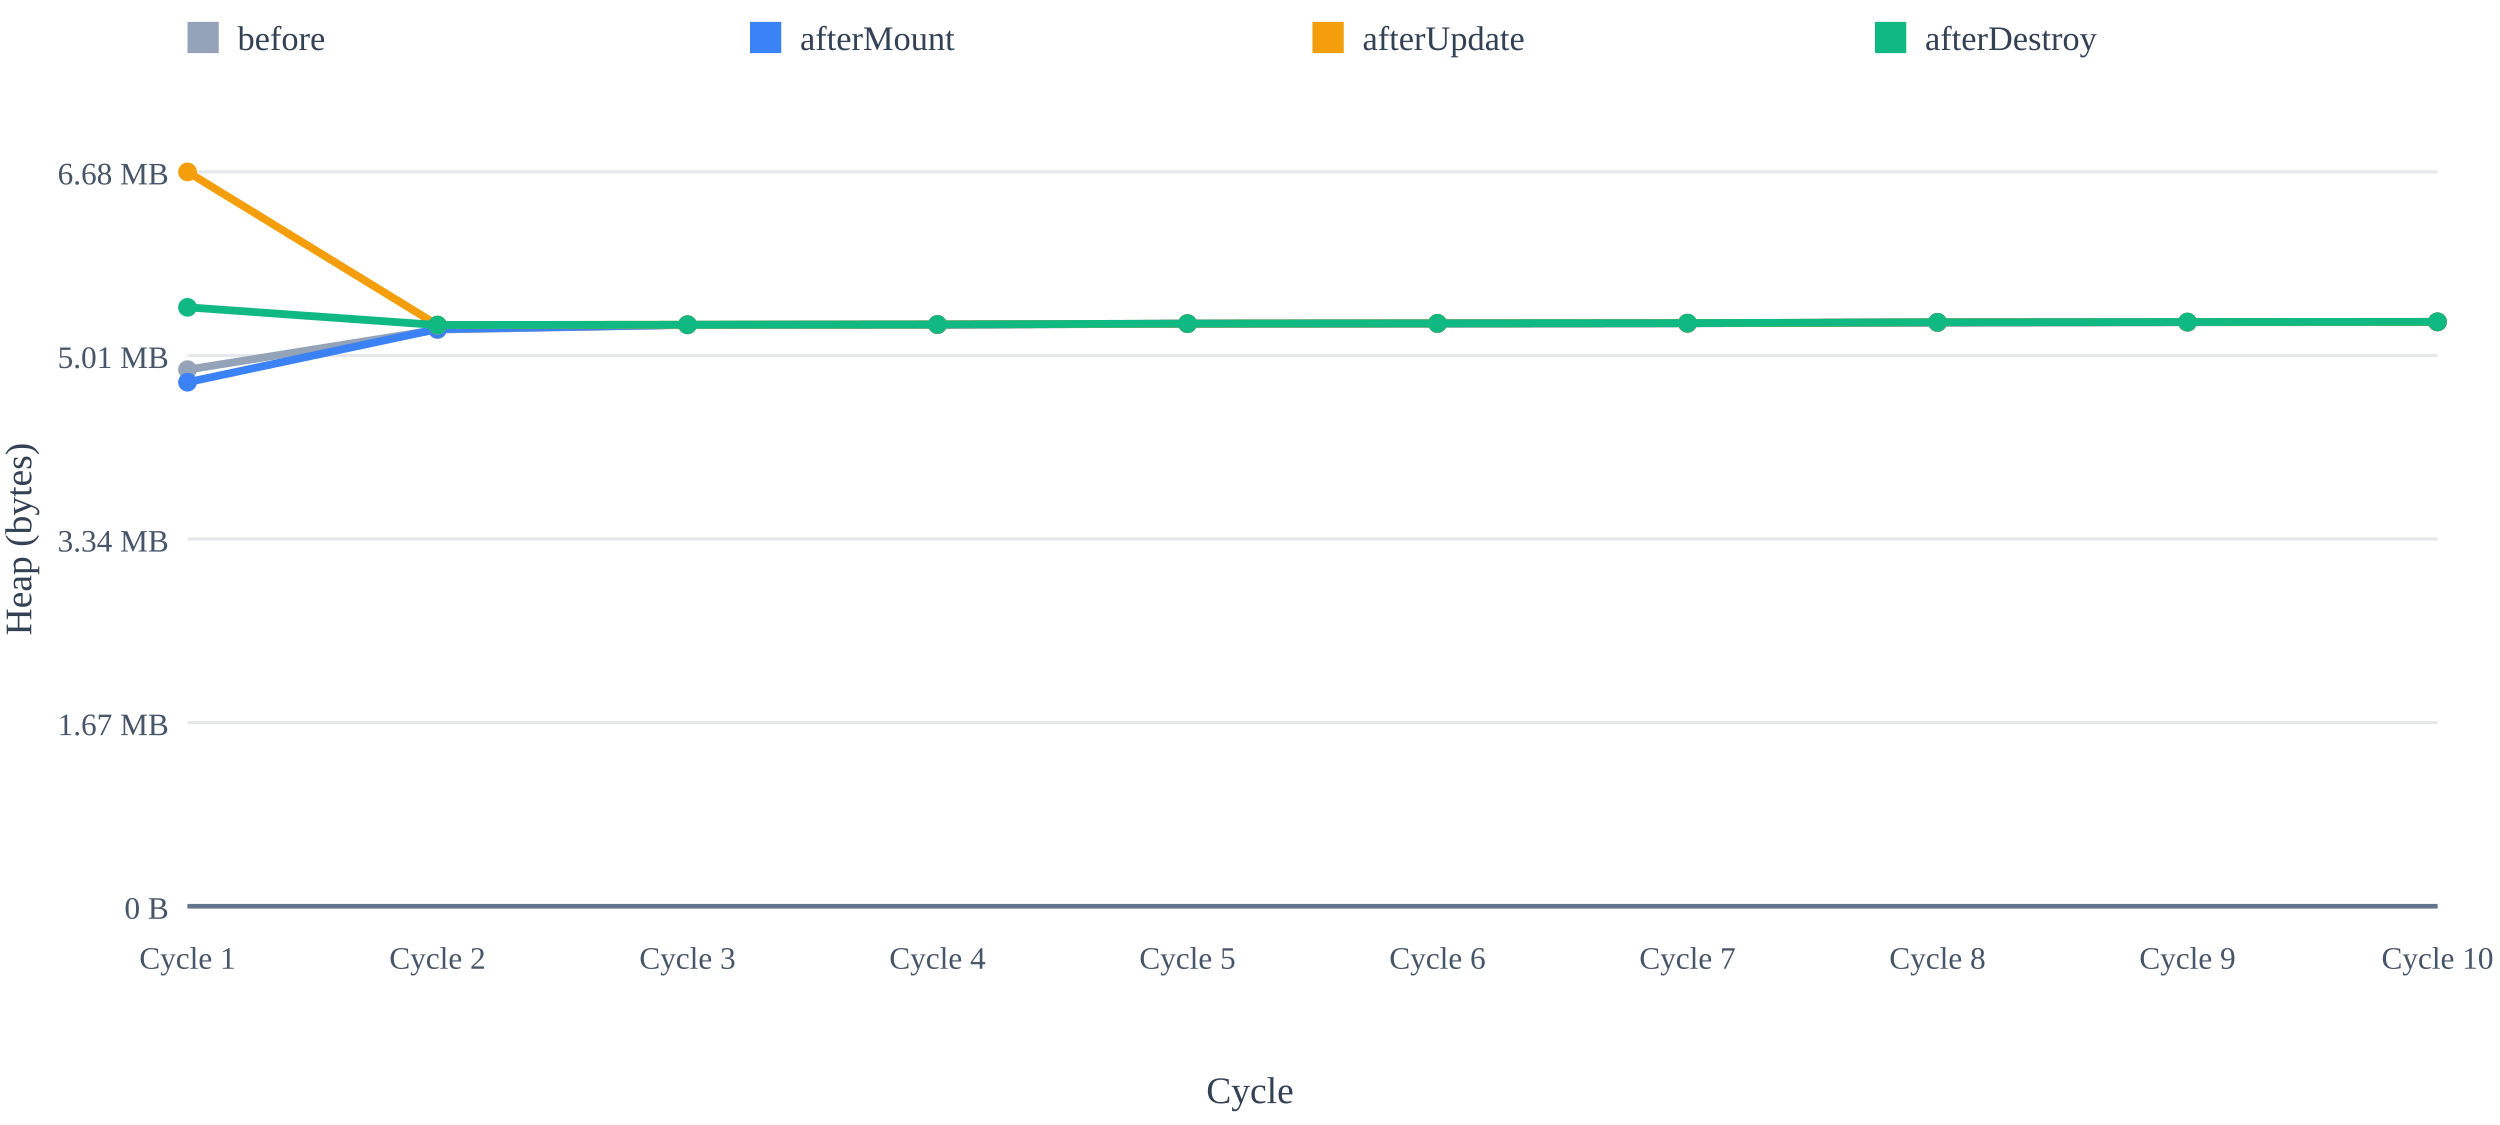
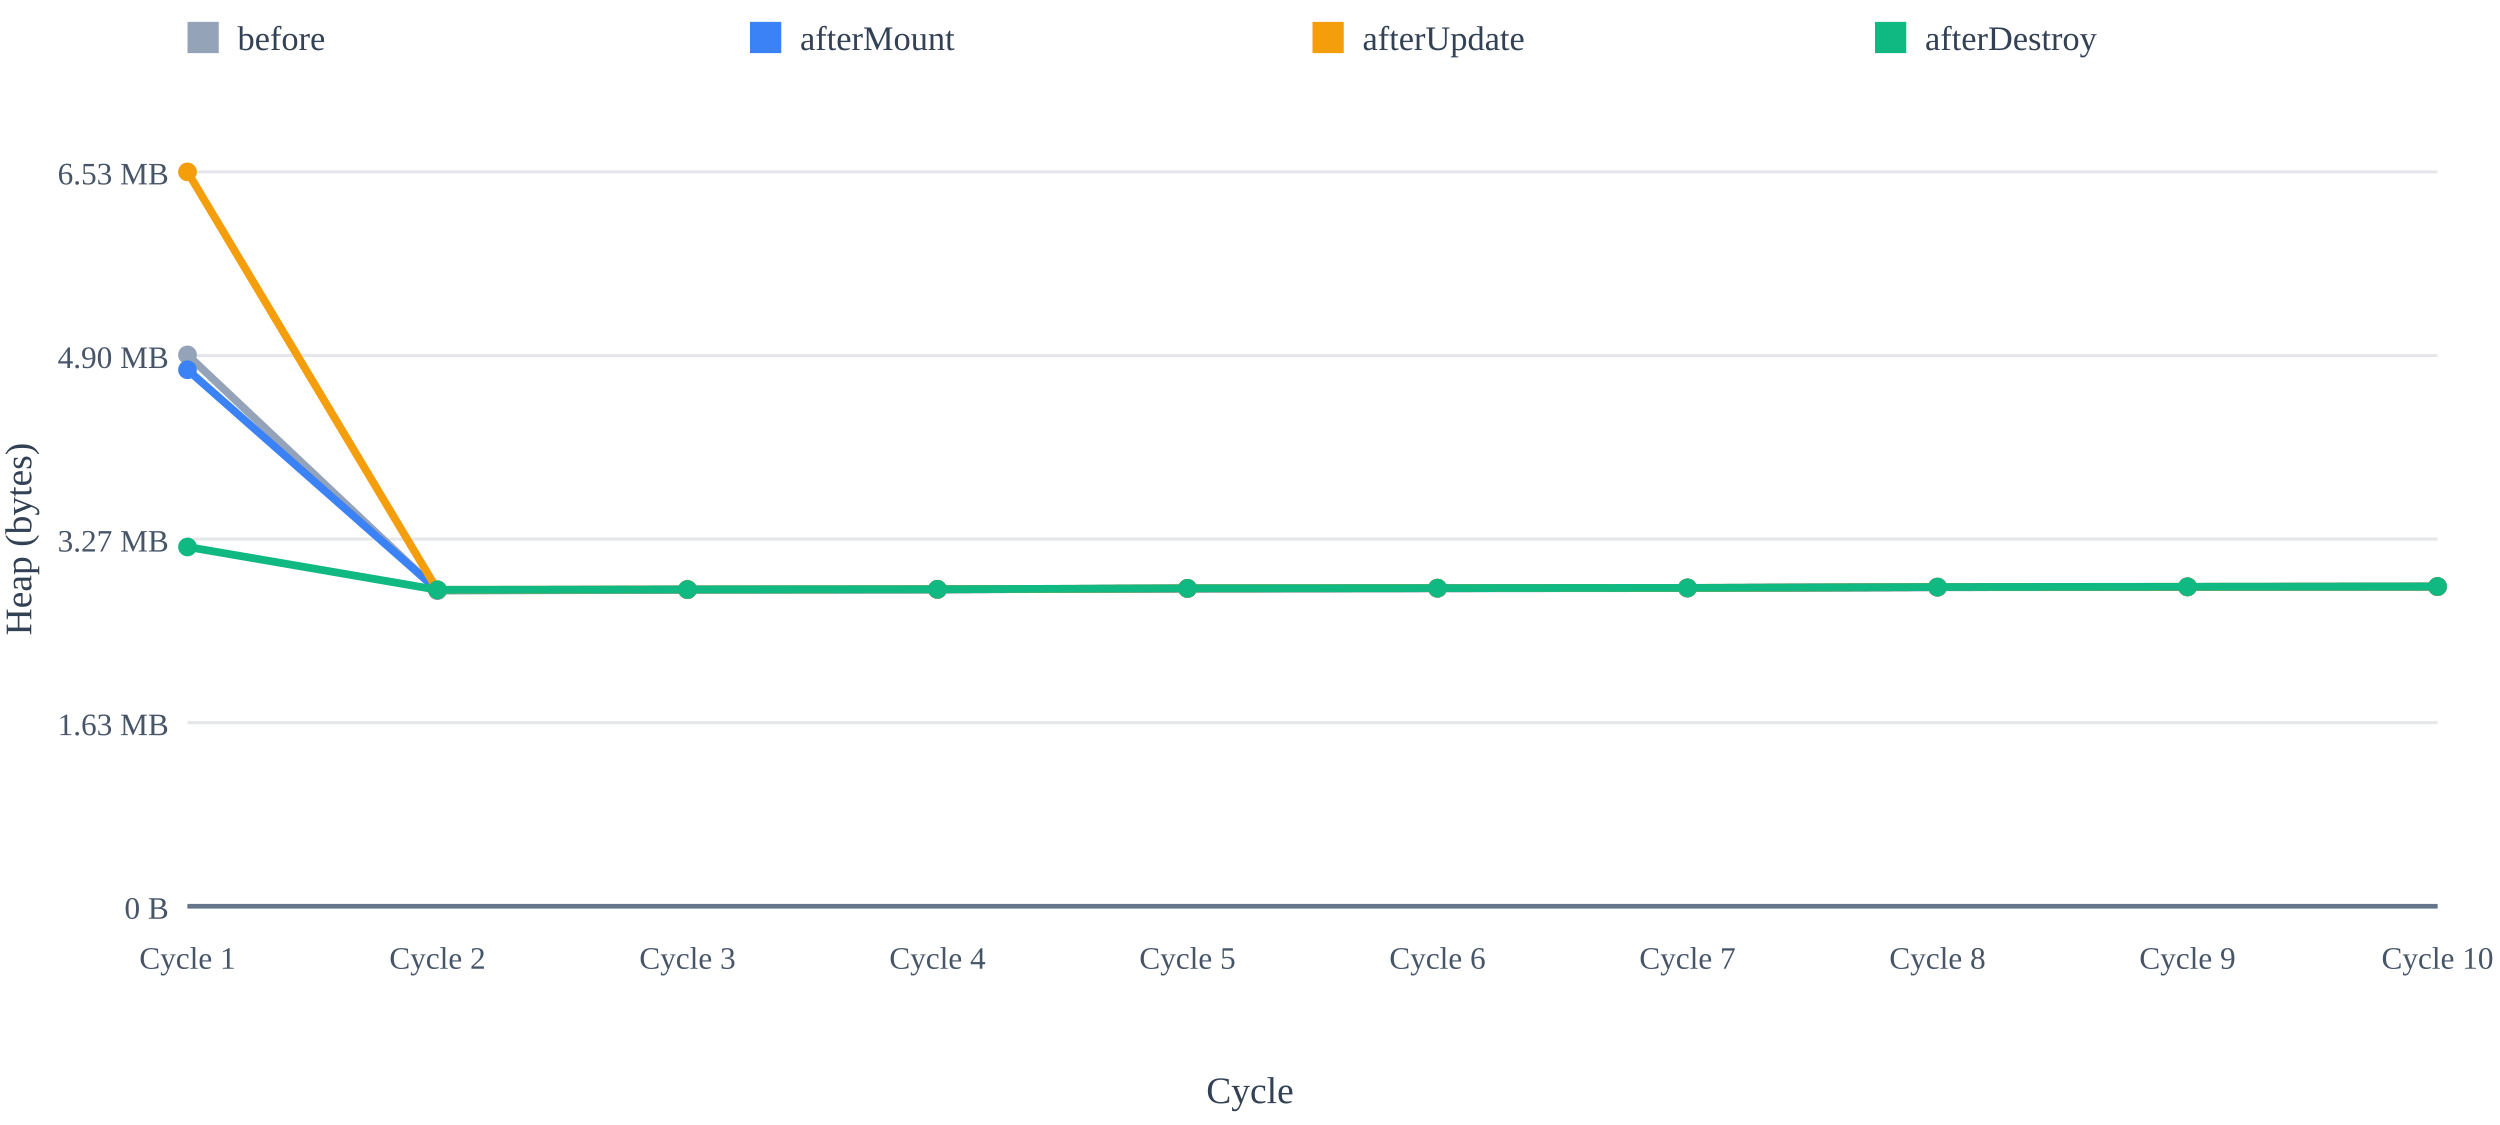
<svg xmlns="http://www.w3.org/2000/svg" width="800" height="360" viewBox="0 0 800 360">
  <rect width="100%" height="100%" fill="#ffffff" />
  <rect x="60" y="7" width="10" height="10" fill="#94a3b8" />
  <text x="76" y="16" font-size="11" fill="#334155">before</text>
  <rect x="240" y="7" width="10" height="10" fill="#3b82f6" />
  <text x="256" y="16" font-size="11" fill="#334155">afterMount</text>
  <rect x="420" y="7" width="10" height="10" fill="#f59e0b" />
  <text x="436" y="16" font-size="11" fill="#334155">afterUpdate</text>
  <rect x="600" y="7" width="10" height="10" fill="#10b981" />
  <text x="616" y="16" font-size="11" fill="#334155">afterDestroy</text>
  <line x1="60" x2="780" y1="55" y2="55" stroke="#e5e7eb" stroke-width="1" />
  <line x1="60" x2="780" y1="113.75" y2="113.75" stroke="#e5e7eb" stroke-width="1" />
  <line x1="60" x2="780" y1="172.5" y2="172.5" stroke="#e5e7eb" stroke-width="1" />
  <line x1="60" x2="780" y1="231.25" y2="231.25" stroke="#e5e7eb" stroke-width="1" />
  <line x1="60" x2="780" y1="290" y2="290" stroke="#94a3b8" stroke-width="1" />
  <line x1="60" x2="780" y1="290" y2="290" stroke="#64748b" stroke-width="1.5" />
-   <polyline fill="none" stroke="#94a3b8" stroke-width="2.5" points="60,118.287 140,105.475 220,103.974 300,103.892 380,103.61 460,103.535 540,103.461 620,103.201 700,103.121 780,103.038" />
-   <circle cx="60" cy="118.287" r="3" fill="#94a3b8" />
-   <circle cx="140" cy="105.475" r="3" fill="#94a3b8" />
-   <circle cx="220" cy="103.974" r="3" fill="#94a3b8" />
-   <circle cx="300" cy="103.892" r="3" fill="#94a3b8" />
-   <circle cx="380" cy="103.61" r="3" fill="#94a3b8" />
-   <circle cx="460" cy="103.535" r="3" fill="#94a3b8" />
-   <circle cx="540" cy="103.461" r="3" fill="#94a3b8" />
-   <circle cx="620" cy="103.201" r="3" fill="#94a3b8" />
-   <circle cx="700" cy="103.121" r="3" fill="#94a3b8" />
-   <circle cx="780" cy="103.038" r="3" fill="#94a3b8" />
-   <polyline fill="none" stroke="#3b82f6" stroke-width="2.5" points="60,122.312 140,105.298 220,103.938 300,103.867 380,103.583 460,103.509 540,103.434 620,103.176 700,103.093 780,103.013" />
-   <circle cx="60" cy="122.312" r="3" fill="#3b82f6" />
-   <circle cx="140" cy="105.298" r="3" fill="#3b82f6" />
-   <circle cx="220" cy="103.938" r="3" fill="#3b82f6" />
-   <circle cx="300" cy="103.867" r="3" fill="#3b82f6" />
-   <circle cx="380" cy="103.583" r="3" fill="#3b82f6" />
-   <circle cx="460" cy="103.509" r="3" fill="#3b82f6" />
-   <circle cx="540" cy="103.434" r="3" fill="#3b82f6" />
-   <circle cx="620" cy="103.176" r="3" fill="#3b82f6" />
-   <circle cx="700" cy="103.093" r="3" fill="#3b82f6" />
-   <circle cx="780" cy="103.013" r="3" fill="#3b82f6" />
-   <polyline fill="none" stroke="#f59e0b" stroke-width="2.5" points="60,55 140,104.026 220,103.912 300,103.848 380,103.564 460,103.489 540,103.415 620,103.154 700,103.074 780,102.994" />
+   <polyline fill="none" stroke="#94a3b8" stroke-width="2.5" points="60,113.569 140,189.009 220,188.707 300,188.625 380,188.334 460,188.259 540,188.183 620,187.918 700,187.839 780,187.749" />
+   <circle cx="60" cy="113.569" r="3" fill="#94a3b8" />
+   <circle cx="140" cy="189.009" r="3" fill="#94a3b8" />
+   <circle cx="220" cy="188.707" r="3" fill="#94a3b8" />
+   <circle cx="300" cy="188.625" r="3" fill="#94a3b8" />
+   <circle cx="380" cy="188.334" r="3" fill="#94a3b8" />
+   <circle cx="460" cy="188.259" r="3" fill="#94a3b8" />
+   <circle cx="540" cy="188.183" r="3" fill="#94a3b8" />
+   <circle cx="620" cy="187.918" r="3" fill="#94a3b8" />
+   <circle cx="700" cy="187.839" r="3" fill="#94a3b8" />
+   <circle cx="780" cy="187.749" r="3" fill="#94a3b8" />
+   <polyline fill="none" stroke="#3b82f6" stroke-width="2.5" points="60,118.325 140,188.827 220,188.672 300,188.599 380,188.309 460,188.232 540,188.157 620,187.893 700,187.811 780,187.721" />
+   <circle cx="60" cy="118.325" r="3" fill="#3b82f6" />
+   <circle cx="140" cy="188.827" r="3" fill="#3b82f6" />
+   <circle cx="220" cy="188.672" r="3" fill="#3b82f6" />
+   <circle cx="300" cy="188.599" r="3" fill="#3b82f6" />
+   <circle cx="380" cy="188.309" r="3" fill="#3b82f6" />
+   <circle cx="460" cy="188.232" r="3" fill="#3b82f6" />
+   <circle cx="540" cy="188.157" r="3" fill="#3b82f6" />
+   <circle cx="620" cy="187.893" r="3" fill="#3b82f6" />
+   <circle cx="700" cy="187.811" r="3" fill="#3b82f6" />
+   <circle cx="780" cy="187.721" r="3" fill="#3b82f6" />
+   <polyline fill="none" stroke="#f59e0b" stroke-width="2.5" points="60,55 140,188.762 220,188.645 300,188.58 380,188.289 460,188.213 540,188.137 620,187.873 700,187.785 780,187.702" />
  <circle cx="60" cy="55" r="3" fill="#f59e0b" />
-   <circle cx="140" cy="104.026" r="3" fill="#f59e0b" />
-   <circle cx="220" cy="103.912" r="3" fill="#f59e0b" />
-   <circle cx="300" cy="103.848" r="3" fill="#f59e0b" />
-   <circle cx="380" cy="103.564" r="3" fill="#f59e0b" />
-   <circle cx="460" cy="103.489" r="3" fill="#f59e0b" />
-   <circle cx="540" cy="103.415" r="3" fill="#f59e0b" />
-   <circle cx="620" cy="103.154" r="3" fill="#f59e0b" />
-   <circle cx="700" cy="103.074" r="3" fill="#f59e0b" />
-   <circle cx="780" cy="102.994" r="3" fill="#f59e0b" />
-   <polyline fill="none" stroke="#10b981" stroke-width="2.5" points="60,98.354 140,104.005 220,103.905 300,103.83 380,103.547 460,103.472 540,103.398 620,103.136 700,103.051 780,102.975" />
-   <circle cx="60" cy="98.354" r="3" fill="#10b981" />
-   <circle cx="140" cy="104.005" r="3" fill="#10b981" />
-   <circle cx="220" cy="103.905" r="3" fill="#10b981" />
-   <circle cx="300" cy="103.83" r="3" fill="#10b981" />
-   <circle cx="380" cy="103.547" r="3" fill="#10b981" />
-   <circle cx="460" cy="103.472" r="3" fill="#10b981" />
-   <circle cx="540" cy="103.398" r="3" fill="#10b981" />
-   <circle cx="620" cy="103.136" r="3" fill="#10b981" />
-   <circle cx="700" cy="103.051" r="3" fill="#10b981" />
-   <circle cx="780" cy="102.975" r="3" fill="#10b981" />
+   <circle cx="140" cy="188.762" r="3" fill="#f59e0b" />
+   <circle cx="220" cy="188.645" r="3" fill="#f59e0b" />
+   <circle cx="300" cy="188.58" r="3" fill="#f59e0b" />
+   <circle cx="380" cy="188.289" r="3" fill="#f59e0b" />
+   <circle cx="460" cy="188.213" r="3" fill="#f59e0b" />
+   <circle cx="540" cy="188.137" r="3" fill="#f59e0b" />
+   <circle cx="620" cy="187.873" r="3" fill="#f59e0b" />
+   <circle cx="700" cy="187.785" r="3" fill="#f59e0b" />
+   <circle cx="780" cy="187.702" r="3" fill="#f59e0b" />
+   <polyline fill="none" stroke="#10b981" stroke-width="2.5" points="60,175.025 140,188.742 220,188.638 300,188.563 380,188.272 460,188.196 540,188.119 620,187.856 700,187.761 780,187.684" />
+   <circle cx="60" cy="175.025" r="3" fill="#10b981" />
+   <circle cx="140" cy="188.742" r="3" fill="#10b981" />
+   <circle cx="220" cy="188.638" r="3" fill="#10b981" />
+   <circle cx="300" cy="188.563" r="3" fill="#10b981" />
+   <circle cx="380" cy="188.272" r="3" fill="#10b981" />
+   <circle cx="460" cy="188.196" r="3" fill="#10b981" />
+   <circle cx="540" cy="188.119" r="3" fill="#10b981" />
+   <circle cx="620" cy="187.856" r="3" fill="#10b981" />
+   <circle cx="700" cy="187.761" r="3" fill="#10b981" />
+   <circle cx="780" cy="187.684" r="3" fill="#10b981" />
  <text x="60" y="310" font-size="10" text-anchor="middle" fill="#475569">Cycle 1</text>
  <text x="140" y="310" font-size="10" text-anchor="middle" fill="#475569">Cycle 2</text>
  <text x="220" y="310" font-size="10" text-anchor="middle" fill="#475569">Cycle 3</text>
  <text x="300" y="310" font-size="10" text-anchor="middle" fill="#475569">Cycle 4</text>
  <text x="380" y="310" font-size="10" text-anchor="middle" fill="#475569">Cycle 5</text>
  <text x="460" y="310" font-size="10" text-anchor="middle" fill="#475569">Cycle 6</text>
  <text x="540" y="310" font-size="10" text-anchor="middle" fill="#475569">Cycle 7</text>
  <text x="620" y="310" font-size="10" text-anchor="middle" fill="#475569">Cycle 8</text>
  <text x="700" y="310" font-size="10" text-anchor="middle" fill="#475569">Cycle 9</text>
  <text x="780" y="310" font-size="10" text-anchor="middle" fill="#475569">Cycle 10</text>
-   <text x="54" y="59" font-size="10" text-anchor="end" fill="#475569">6.68 MB</text>
-   <text x="54" y="117.75" font-size="10" text-anchor="end" fill="#475569">5.01 MB</text>
-   <text x="54" y="176.5" font-size="10" text-anchor="end" fill="#475569">3.34 MB</text>
-   <text x="54" y="235.25" font-size="10" text-anchor="end" fill="#475569">1.67 MB</text>
+   <text x="54" y="59" font-size="10" text-anchor="end" fill="#475569">6.53 MB</text>
+   <text x="54" y="117.75" font-size="10" text-anchor="end" fill="#475569">4.90 MB</text>
+   <text x="54" y="176.5" font-size="10" text-anchor="end" fill="#475569">3.27 MB</text>
+   <text x="54" y="235.25" font-size="10" text-anchor="end" fill="#475569">1.63 MB</text>
  <text x="54" y="294" font-size="10" text-anchor="end" fill="#475569">0 B</text>
  <text x="400" y="353" font-size="12" fill="#334155" text-anchor="middle">Cycle</text>
  <text x="10" y="172.5" font-size="12" fill="#334155" text-anchor="middle" transform="rotate(-90 10 172.5)">Heap (bytes)</text>
</svg>
